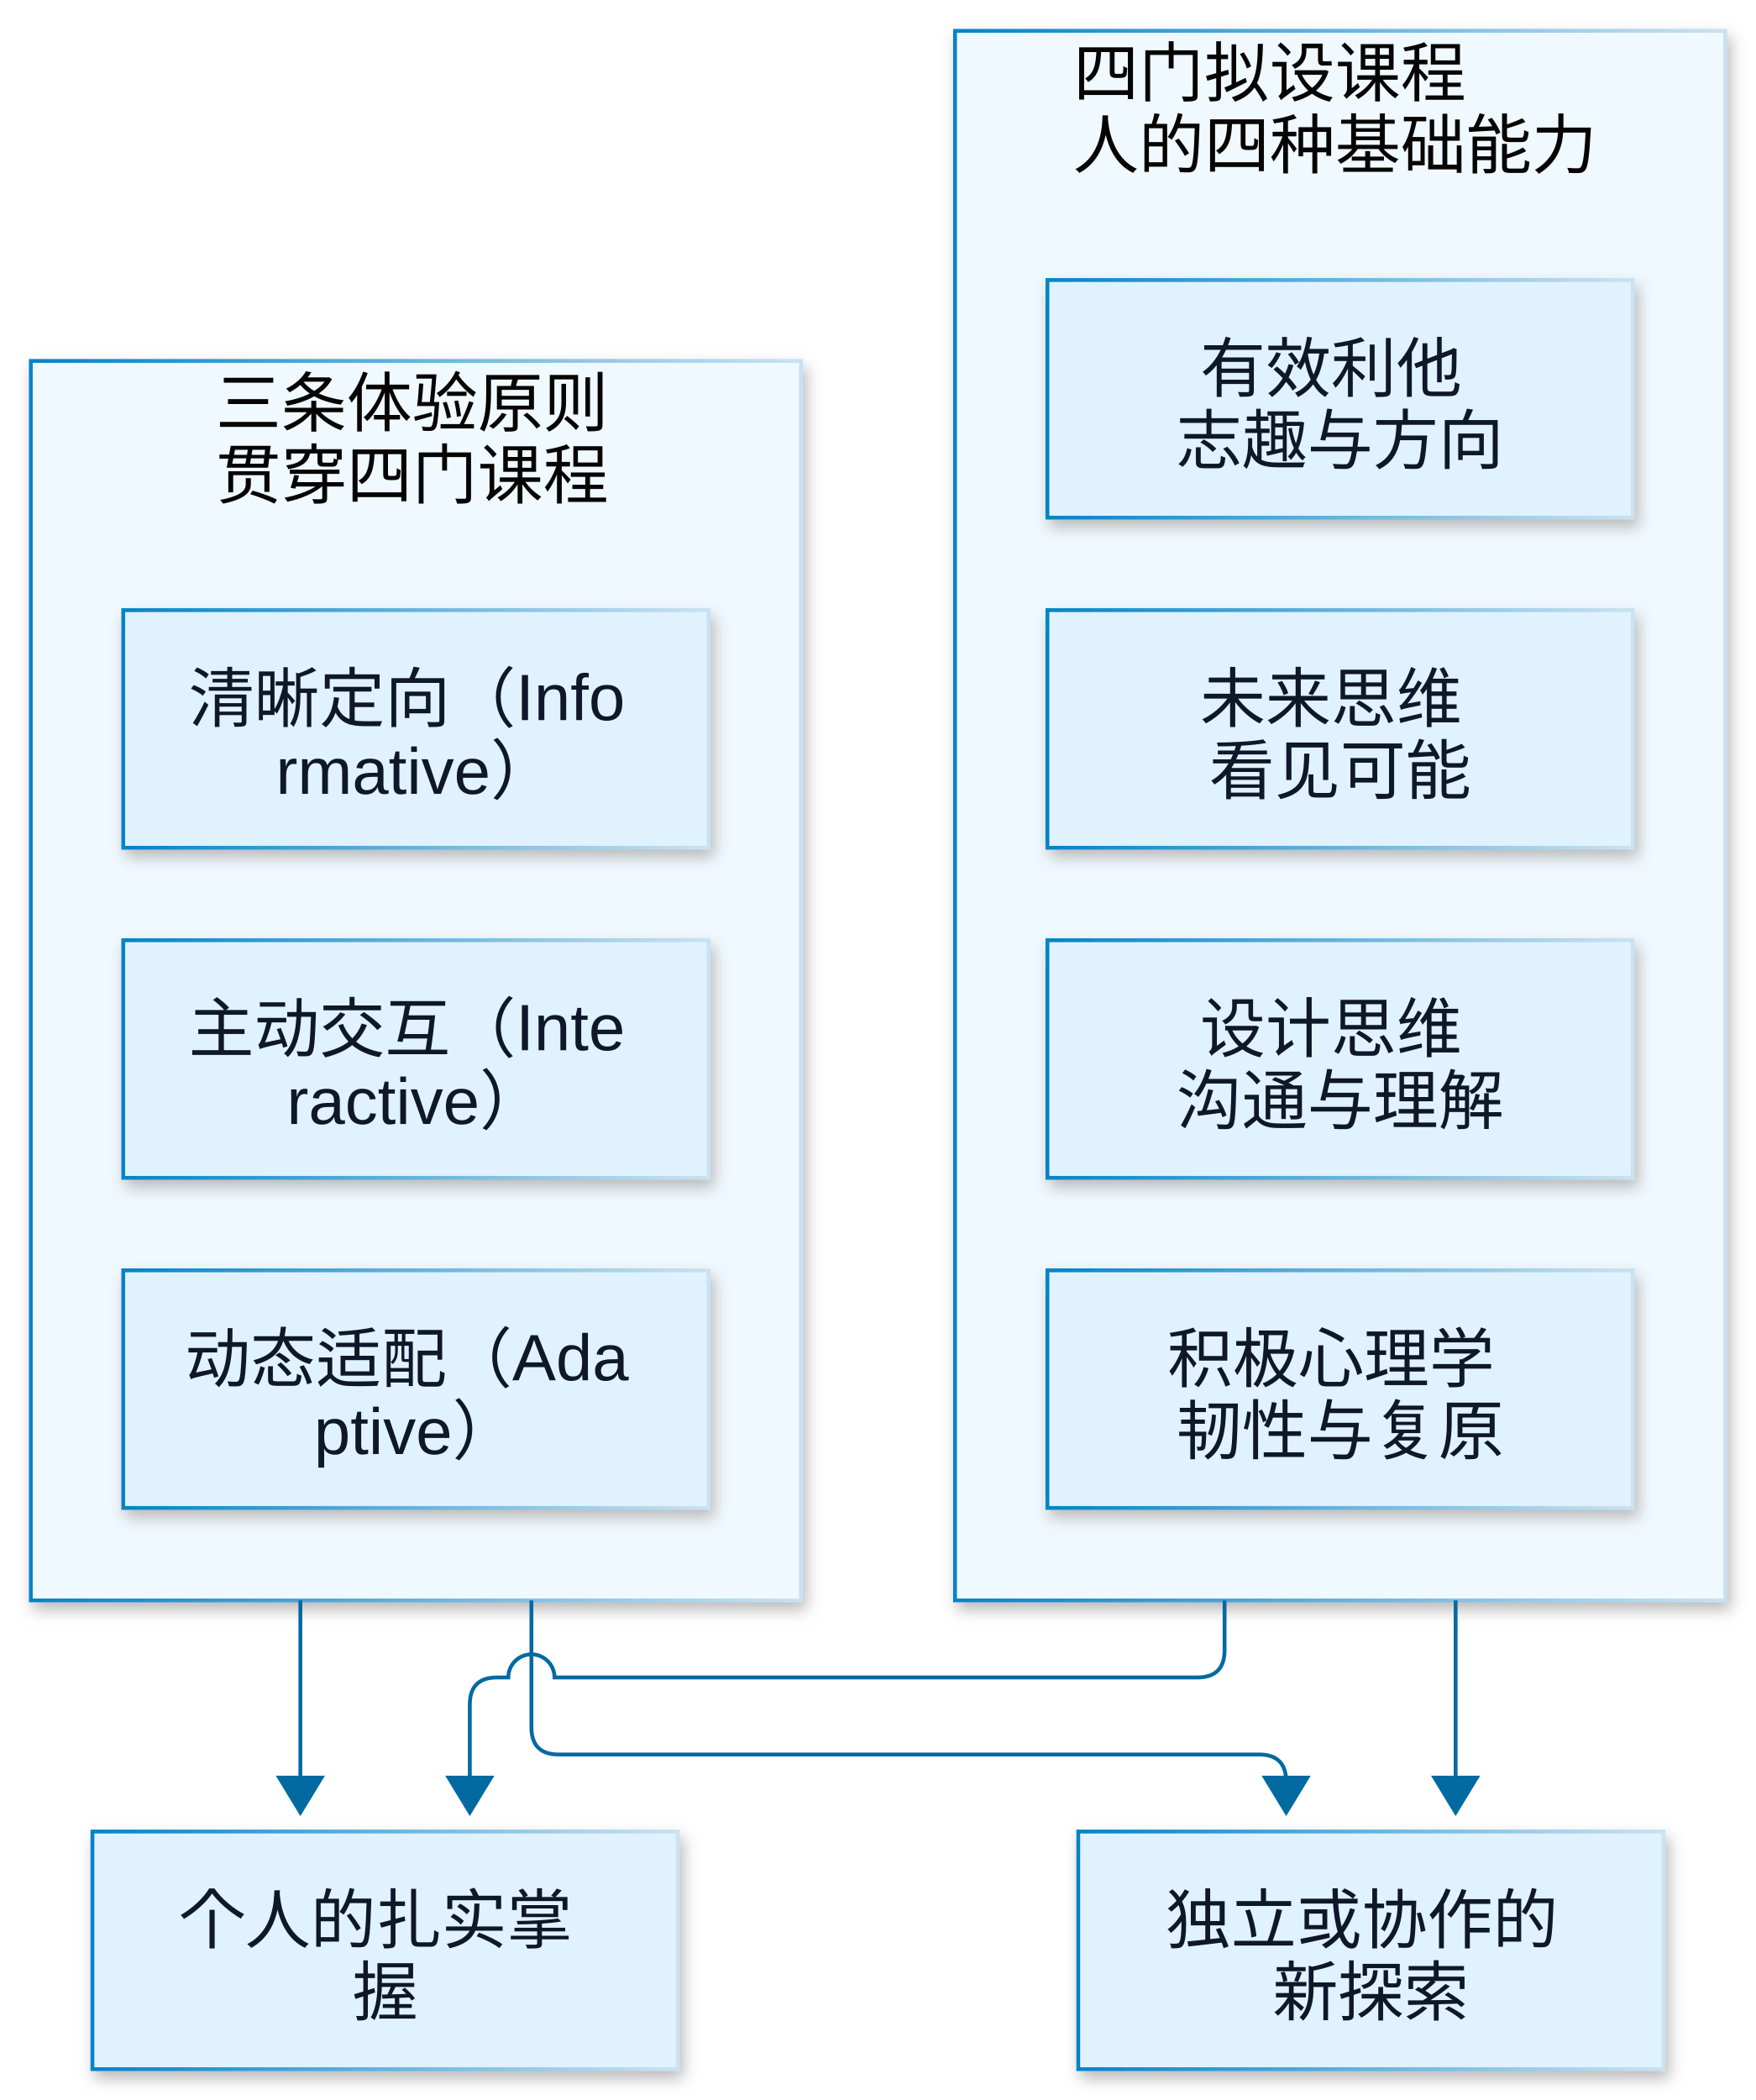
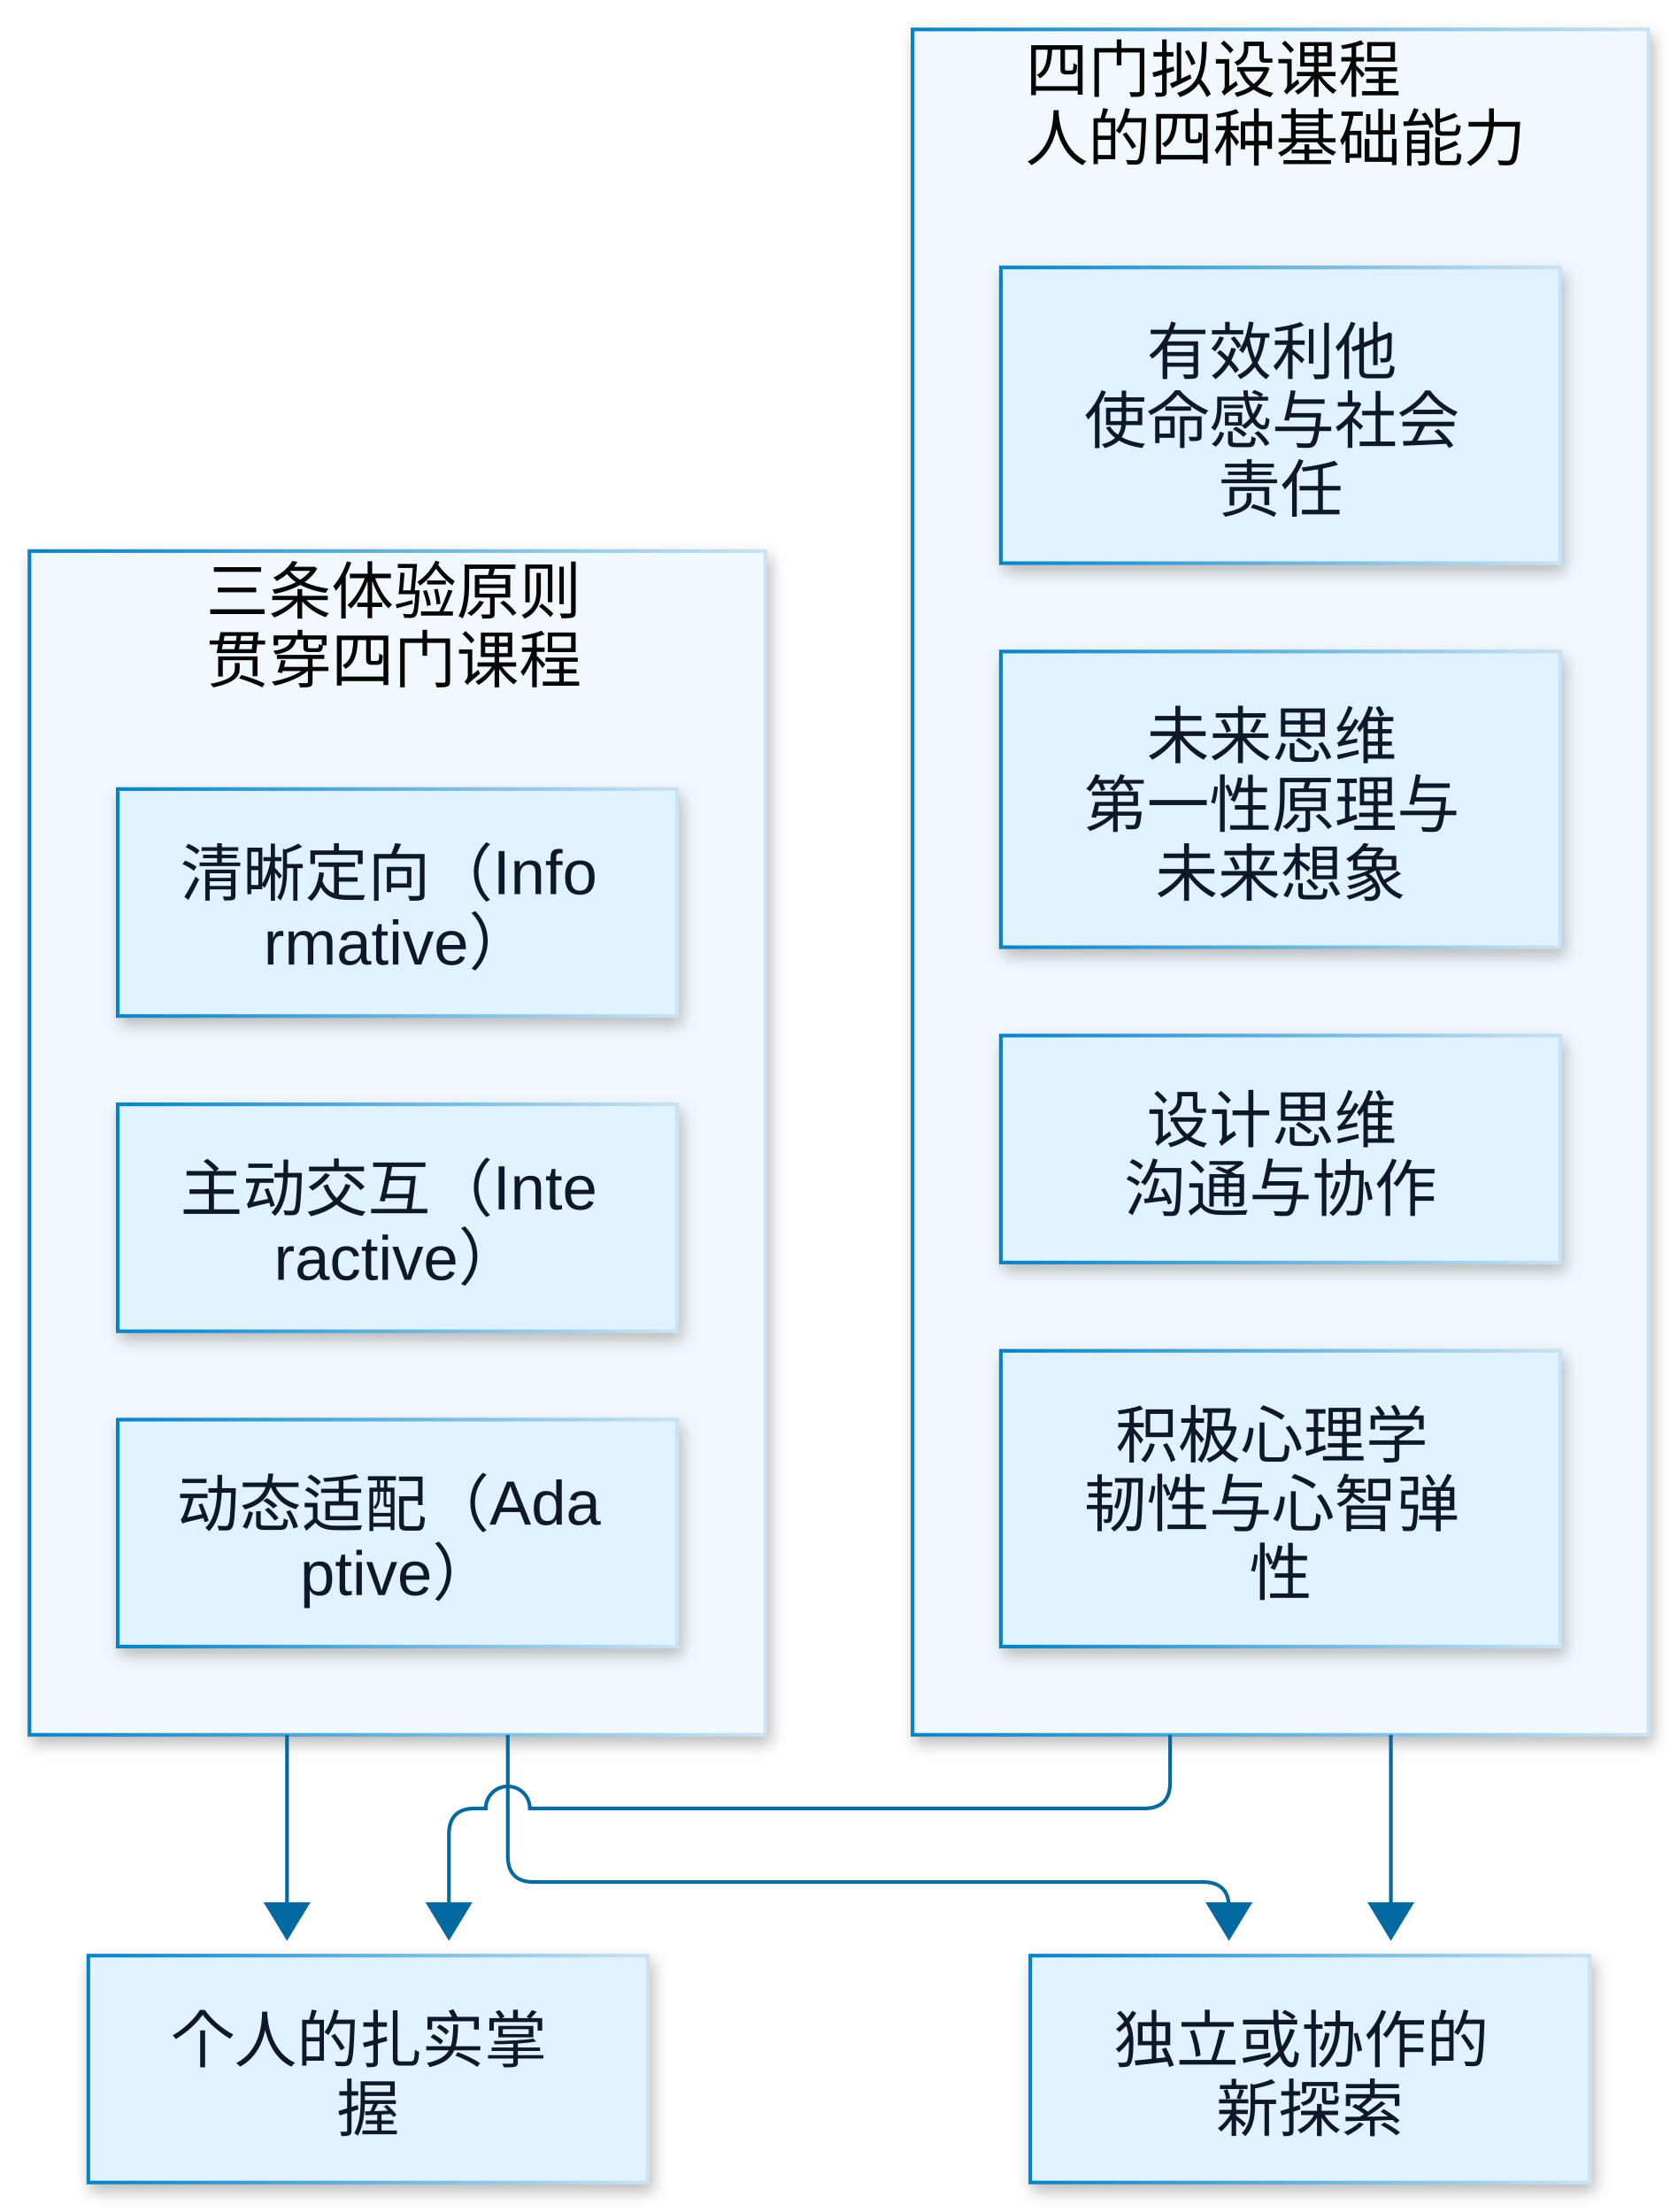
- <svg xmlns="http://www.w3.org/2000/svg" id="my-svg" width="100%" class="flowchart" style="max-width: 456px; background-color: transparent;" viewBox="4 4 456 545.2" role="graphics-document document" aria-roledescription="flowchart-v2" aria-describedby="chart-desc-my-svg" aria-labelledby="chart-title-my-svg">
+ <svg xmlns="http://www.w3.org/2000/svg" id="my-svg" width="100%" class="flowchart" style="max-width: 456px; background-color: transparent;" viewBox="4 4 456 601.3" role="graphics-document document" aria-roledescription="flowchart-v2" aria-describedby="chart-desc-my-svg" aria-labelledby="chart-title-my-svg">
  <style>#my-svg{font-family:Arial,sans-serif;font-size:17px;fill:#0f172a;}@keyframes edge-animation-frame{from{stroke-dashoffset:0;}}@keyframes dash{to{stroke-dashoffset:0;}}#my-svg .edge-animation-slow{stroke-dasharray:9,5!important;stroke-dashoffset:900;animation:dash 50s linear infinite;stroke-linecap:round;}#my-svg .edge-animation-fast{stroke-dasharray:9,5!important;stroke-dashoffset:900;animation:dash 20s linear infinite;stroke-linecap:round;}#my-svg .error-icon{fill:#f8fafc;}#my-svg .error-text{fill:#070503;stroke:#070503;}#my-svg .edge-thickness-normal{stroke-width:1px;}#my-svg .edge-thickness-thick{stroke-width:3.5px;}#my-svg .edge-pattern-solid{stroke-dasharray:0;}#my-svg .edge-thickness-invisible{stroke-width:0;fill:none;}#my-svg .edge-pattern-dashed{stroke-dasharray:3;}#my-svg .edge-pattern-dotted{stroke-dasharray:2;}#my-svg .marker{fill:#0369a1;stroke:#0369a1;}#my-svg .marker.cross{stroke:#0369a1;}#my-svg svg{font-family:Arial,sans-serif;font-size:17px;}#my-svg p{margin:0;}#my-svg .label{font-family:Arial,sans-serif;color:#0f172a;}#my-svg .cluster-label text{fill:#070503;}#my-svg .cluster-label span{color:#070503;}#my-svg .cluster-label span p{background-color:transparent;}#my-svg .label text,#my-svg span{fill:#0f172a;color:#0f172a;}#my-svg .node rect,#my-svg .node circle,#my-svg .node ellipse,#my-svg .node polygon,#my-svg .node path{fill:#e0f2fe;stroke:#0284c7;stroke-width:1px;}#my-svg .rough-node .label text,#my-svg .node .label text,#my-svg .image-shape .label,#my-svg .icon-shape .label{text-anchor:middle;}#my-svg .node .katex path{fill:#000;stroke:#000;stroke-width:1px;}#my-svg .rough-node .label,#my-svg .node .label,#my-svg .image-shape .label,#my-svg .icon-shape .label{text-align:center;}#my-svg .node.clickable{cursor:pointer;}#my-svg .root .anchor path{fill:#0369a1!important;stroke-width:0;stroke:#0369a1;}#my-svg .arrowheadPath{fill:#0b0b0b;}#my-svg .edgePaths .path{stroke:#0369a1;stroke-width:1px;}#my-svg .flowchart-link{stroke:#0369a1;fill:none;}#my-svg .edgeLabel{background-color:#f0f9ff;text-align:center;}#my-svg .edgeLabel p{background-color:#f0f9ff;}#my-svg .edgeLabel rect{opacity:0.5;background-color:#f0f9ff;fill:#f0f9ff;}#my-svg .labelBkg{background-color:rgba(240, 249, 255, 0.5);}#my-svg .cluster rect{fill:#f0f9ff;stroke:#7dd3fc;stroke-width:1px;}#my-svg .cluster text{fill:#070503;}#my-svg .cluster span{color:#070503;}#my-svg .node .collapsed-indicator{fill:#7dd3fc;stroke:none;opacity:0.6;}#my-svg .node .collapsed-separator{stroke:#7dd3fc;stroke-width:0.75px;}#my-svg div.mermaidTooltip{position:absolute;text-align:center;max-width:200px;padding:2px;font-family:Arial,sans-serif;font-size:12px;background:#f8fafc;border:1px solid hsl(210, 0%, 88.039%);border-radius:2px;pointer-events:none;z-index:100;}#my-svg .flowchartTitleText{text-anchor:middle;font-size:18px;fill:#0f172a;}#my-svg rect.text{fill:none;stroke-width:0;}#my-svg .icon-shape,#my-svg .image-shape{background-color:#f0f9ff;text-align:center;}#my-svg .icon-shape p,#my-svg .image-shape p{background-color:#f0f9ff;padding:2px;}#my-svg .icon-shape .label rect,#my-svg .image-shape .label rect{opacity:0.5;background-color:#f0f9ff;fill:#f0f9ff;}#my-svg .label-icon{display:inline-block;height:1em;overflow:visible;vertical-align:-0.125em;}#my-svg .node .label-icon path{fill:currentColor;stroke:revert;stroke-width:revert;}#my-svg .node .neo-node{stroke:#0284c7;}#my-svg [data-look="neo"].node rect,#my-svg [data-look="neo"].cluster rect,#my-svg [data-look="neo"].node polygon{stroke:url(#my-svg-gradient);filter:drop-shadow( 1px 2px 2px rgba(185,185,185,1));}#my-svg [data-look="neo"].swimlane.cluster rect{filter:none;}#my-svg [data-look="neo"].node path{stroke:url(#my-svg-gradient);stroke-width:1px;}#my-svg [data-look="neo"].node .outer-path{filter:drop-shadow( 1px 2px 2px rgba(185,185,185,1));}#my-svg [data-look="neo"].node .neo-line path{stroke:#0284c7;filter:none;}#my-svg [data-look="neo"].node circle{stroke:url(#my-svg-gradient);filter:drop-shadow( 1px 2px 2px rgba(185,185,185,1));}#my-svg [data-look="neo"].node circle .state-start{fill:#000000;}#my-svg [data-look="neo"].icon-shape .icon{fill:url(#my-svg-gradient);filter:drop-shadow( 1px 2px 2px rgba(185,185,185,1));}#my-svg [data-look="neo"].icon-shape .icon-neo path{stroke:url(#my-svg-gradient);filter:drop-shadow( 1px 2px 2px rgba(185,185,185,1));}#my-svg :root{--mermaid-font-family:"trebuchet ms",verdana,arial,sans-serif;}</style>
  <g>
    <marker id="my-svg_flowchart-v2-pointEnd" class="marker flowchart-v2" viewBox="0 0 10 10" refX="5" refY="5" markerUnits="userSpaceOnUse" markerWidth="8" markerHeight="8" orient="auto">
      <path d="M 0 0 L 10 5 L 0 10 z" class="arrowMarkerPath" style="stroke-width: 1; stroke-dasharray: 1, 0;" />
    </marker>
    <marker id="my-svg_flowchart-v2-pointStart" class="marker flowchart-v2" viewBox="0 0 10 10" refX="4.5" refY="5" markerUnits="userSpaceOnUse" markerWidth="8" markerHeight="8" orient="auto">
      <path d="M 0 5 L 10 10 L 10 0 z" class="arrowMarkerPath" style="stroke-width: 1; stroke-dasharray: 1, 0;" />
    </marker>
    <marker id="my-svg_flowchart-v2-pointEnd-margin" class="marker flowchart-v2" viewBox="0 0 11.5 14" refX="11.5" refY="7" markerUnits="userSpaceOnUse" markerWidth="10.5" markerHeight="14" orient="auto">
      <path d="M 0 0 L 11.5 7 L 0 14 z" class="arrowMarkerPath" style="stroke-width: 0; stroke-dasharray: 1, 0;" />
    </marker>
    <marker id="my-svg_flowchart-v2-pointStart-margin" class="marker flowchart-v2" viewBox="0 0 11.5 14" refX="1" refY="7" markerUnits="userSpaceOnUse" markerWidth="11.5" markerHeight="14" orient="auto">
      <polygon points="0,7 11.5,14 11.5,0" class="arrowMarkerPath" style="stroke-width: 0; stroke-dasharray: 1, 0;" />
    </marker>
    <marker id="my-svg_flowchart-v2-circleEnd" class="marker flowchart-v2" viewBox="0 0 10 10" refX="11" refY="5" markerUnits="userSpaceOnUse" markerWidth="11" markerHeight="11" orient="auto">
      <circle cx="5" cy="5" r="5" class="arrowMarkerPath" style="stroke-width: 1; stroke-dasharray: 1, 0;" />
    </marker>
    <marker id="my-svg_flowchart-v2-circleStart" class="marker flowchart-v2" viewBox="0 0 10 10" refX="-1" refY="5" markerUnits="userSpaceOnUse" markerWidth="11" markerHeight="11" orient="auto">
      <circle cx="5" cy="5" r="5" class="arrowMarkerPath" style="stroke-width: 1; stroke-dasharray: 1, 0;" />
    </marker>
    <marker id="my-svg_flowchart-v2-circleEnd-margin" class="marker flowchart-v2" viewBox="0 0 10 10" refY="5" refX="12.25" markerUnits="userSpaceOnUse" markerWidth="14" markerHeight="14" orient="auto">
      <circle cx="5" cy="5" r="5" class="arrowMarkerPath" style="stroke-width: 0; stroke-dasharray: 1, 0;" />
    </marker>
    <marker id="my-svg_flowchart-v2-circleStart-margin" class="marker flowchart-v2" viewBox="0 0 10 10" refX="-2" refY="5" markerUnits="userSpaceOnUse" markerWidth="14" markerHeight="14" orient="auto">
      <circle cx="5" cy="5" r="5" class="arrowMarkerPath" style="stroke-width: 0; stroke-dasharray: 1, 0;" />
    </marker>
    <marker id="my-svg_flowchart-v2-crossEnd" class="marker cross flowchart-v2" viewBox="0 0 11 11" refX="12" refY="5.2" markerUnits="userSpaceOnUse" markerWidth="11" markerHeight="11" orient="auto">
      <path d="M 1,1 l 9,9 M 10,1 l -9,9" class="arrowMarkerPath" style="stroke-width: 2; stroke-dasharray: 1, 0;" />
    </marker>
    <marker id="my-svg_flowchart-v2-crossStart" class="marker cross flowchart-v2" viewBox="0 0 11 11" refX="-1" refY="5.2" markerUnits="userSpaceOnUse" markerWidth="11" markerHeight="11" orient="auto">
      <path d="M 1,1 l 9,9 M 10,1 l -9,9" class="arrowMarkerPath" style="stroke-width: 2; stroke-dasharray: 1, 0;" />
    </marker>
    <marker id="my-svg_flowchart-v2-crossEnd-margin" class="marker cross flowchart-v2" viewBox="0 0 15 15" refX="17.7" refY="7.5" markerUnits="userSpaceOnUse" markerWidth="12" markerHeight="12" orient="auto">
      <path d="M 1,1 L 14,14 M 1,14 L 14,1" class="arrowMarkerPath" style="stroke-width: 2.5;" />
    </marker>
    <marker id="my-svg_flowchart-v2-crossStart-margin" class="marker cross flowchart-v2" viewBox="0 0 15 15" refX="-3.5" refY="7.5" markerUnits="userSpaceOnUse" markerWidth="12" markerHeight="12" orient="auto">
      <path d="M 1,1 L 14,14 M 1,14 L 14,1" class="arrowMarkerPath" style="stroke-width: 2.5; stroke-dasharray: 1, 0;" />
    </marker>
    <g class="root">
      <g class="clusters">
        <g class="cluster" id="my-svg-B" data-look="neo">
-           <rect style="" x="12" y="97.7" width="200" height="321.8" />
-           <g class="cluster-label" transform="translate(60.02344, 97.7)">
+           <rect style="" x="12" y="153.8" width="200" height="321.8" />
+           <g class="cluster-label" transform="translate(60.02344, 153.8)">
            <g>
              <rect class="background" style="stroke: none" />
              <text y="-10.1" style="">
                <tspan class="text-outer-tspan row" x="0" y="-0.1em" dy="1.1em">
                  <tspan font-style="normal" class="text-inner-tspan" font-weight="normal">三条体验原则</tspan>
                </tspan>
                <tspan class="text-outer-tspan row" x="0" y="1em" dy="1.1em">
                  <tspan font-style="normal" class="text-inner-tspan" font-weight="normal">贯穿四门课程</tspan>
                </tspan>
              </text>
            </g>
          </g>
        </g>
        <g class="cluster" id="my-svg-A" data-look="neo">
-           <rect style="" x="252" y="12" width="200" height="407.5" />
+           <rect style="" x="252" y="12" width="200" height="463.6" />
          <g class="cluster-label" transform="translate(282.7031, 12)">
            <g>
              <rect class="background" style="stroke: none" />
              <text y="-10.1" style="">
                <tspan class="text-outer-tspan row" x="0" y="-0.1em" dy="1.1em">
                  <tspan font-style="normal" class="text-inner-tspan" font-weight="normal">四门拟设课程</tspan>
                </tspan>
                <tspan class="text-outer-tspan row" x="0" y="1em" dy="1.1em">
                  <tspan font-style="normal" class="text-inner-tspan" font-weight="normal">人的四种基础能力</tspan>
                </tspan>
              </text>
            </g>
          </g>
        </g>
      </g>
      <g class="edges edgePaths">
-         <path d="M352,138.4L352,162.4" id="my-svg-L_A1_A2_0" class="edge-thickness-invisible edge-pattern-solid" style="stroke-dasharray: 0 0 24 0; stroke-dashoffset: 0;;" data-edge="true" data-et="edge" data-id="L_A1_A2_0" data-points="W3sieCI6MzUyLCJ5IjoxMzguNDAwMDAxNTI1ODc4OX0seyJ4IjozNTIsInkiOjE2Mi40MDAwMDE1MjU4Nzg5fV0=" data-look="neo" />
-         <path d="M352,224.1L352,248.1" id="my-svg-L_A2_A3_0" class="edge-thickness-invisible edge-pattern-solid" style="stroke-dasharray: 0 0 24 0; stroke-dashoffset: 0;;" data-edge="true" data-et="edge" data-id="L_A2_A3_0" data-points="W3sieCI6MzUyLCJ5IjoyMjQuMTAwMDAyMjg4ODE4MzZ9LHsieCI6MzUyLCJ5IjoyNDguMTAwMDAyMjg4ODE4MzZ9XQ==" data-look="neo" />
-         <path d="M352,309.8L352,333.8" id="my-svg-L_A3_A4_0" class="edge-thickness-invisible edge-pattern-solid" style="stroke-dasharray: 0 0 24 0; stroke-dashoffset: 0;;" data-edge="true" data-et="edge" data-id="L_A3_A4_0" data-points="W3sieCI6MzUyLCJ5IjozMDkuODAwMDAzMDUxNzU3OH0seyJ4IjozNTIsInkiOjMzMy44MDAwMDMwNTE3NTc4fV0=" data-look="neo" />
-         <path d="M112,224.1L112,248.1" id="my-svg-L_B1_B2_0" class="edge-thickness-invisible edge-pattern-solid" style="stroke-dasharray: 0 0 24 0; stroke-dashoffset: 0;;" data-edge="true" data-et="edge" data-id="L_B1_B2_0" data-points="W3sieCI6MTExLjk5OTk5OTk5OTk5OTk5LCJ5IjoyMjQuMTAwMDAyMjg4ODE4MzZ9LHsieCI6MTExLjk5OTk5OTk5OTk5OTk5LCJ5IjoyNDguMTAwMDAyMjg4ODE4MzZ9XQ==" data-look="neo" />
-         <path d="M112,309.8L112,333.8" id="my-svg-L_B2_B3_0" class="edge-thickness-invisible edge-pattern-solid" style="stroke-dasharray: 0 0 24 0; stroke-dashoffset: 0;;" data-edge="true" data-et="edge" data-id="L_B2_B3_0" data-points="W3sieCI6MTExLjk5OTk5OTk5OTk5OTk5LCJ5IjozMDkuODAwMDAzMDUxNzU3OH0seyJ4IjoxMTEuOTk5OTk5OTk5OTk5OTksInkiOjMzMy44MDAwMDMwNTE3NTc4fV0=" data-look="neo" />
-         <path d="M322,419.5 L322,432.429 Q322,439.5 314.929,439.5 L148,439.5 A6,6 0 0 0 136,439.5 L133.071,439.5 Q126,439.5 126,446.571 L126,475.5" id="my-svg-L_A_M_0" class="edge-thickness-normal edge-pattern-solid edge-thickness-normal edge-pattern-solid flowchart-link" style="stroke-dasharray: 0 0 249.524 4; stroke-dashoffset: 0;" data-edge="true" data-et="edge" data-id="L_A_M_0" data-points="W3sieCI6MzIyLCJ5Ijo0MTkuNTAwMDAzODE0Njk3Mjd9LHsieCI6MzIyLCJ5Ijo0MzkuNTAwMDAzODE0Njk3Mjd9LHsieCI6MTI2LCJ5Ijo0MzkuNTAwMDAzODE0Njk3Mjd9LHsieCI6MTI2LCJ5Ijo0NzkuNTAwMDAzODE0Njk3Mjd9XQ==" data-look="neo" marker-end="url(#my-svg_flowchart-v2-pointEnd-margin)" />
-         <path d="M82,419.5L82,475.5" id="my-svg-L_B_M_0" class="edge-thickness-normal edge-pattern-solid edge-thickness-normal edge-pattern-solid flowchart-link" style="stroke-dasharray: 0 0 52 4; stroke-dashoffset: 0;;" data-edge="true" data-et="edge" data-id="L_B_M_0" data-points="W3sieCI6ODIsInkiOjQxOS41MDAwMDM4MTQ2OTcyN30seyJ4Ijo4MiwieSI6NDc5LjUwMDAwMzgxNDY5NzI3fV0=" data-look="neo" marker-end="url(#my-svg_flowchart-v2-pointEnd-margin)" />
-         <path d="M382,419.5L382,475.5" id="my-svg-L_A_D_0" class="edge-thickness-normal edge-pattern-solid edge-thickness-normal edge-pattern-solid flowchart-link" style="stroke-dasharray: 0 0 52 4; stroke-dashoffset: 0;;" data-edge="true" data-et="edge" data-id="L_A_D_0" data-points="W3sieCI6MzgyLCJ5Ijo0MTkuNTAwMDAzODE0Njk3Mjd9LHsieCI6MzgyLCJ5Ijo0NzkuNTAwMDAzODE0Njk3Mjd9XQ==" data-look="neo" marker-end="url(#my-svg_flowchart-v2-pointEnd-margin)" />
-         <path d="M142,419.5L142,452.429Q142,459.5 149.071,459.5L330.929,459.5Q338,459.5 338,466.571L338,475.5" id="my-svg-L_B_D_0" class="edge-thickness-normal edge-pattern-solid edge-thickness-normal edge-pattern-solid flowchart-link" style="stroke-dasharray: 0 0 242.672 4; stroke-dashoffset: 0;;" data-edge="true" data-et="edge" data-id="L_B_D_0" data-points="W3sieCI6MTQyLCJ5Ijo0MTkuNTAwMDAzODE0Njk3Mjd9LHsieCI6MTQyLCJ5Ijo0NTkuNTAwMDAzODE0Njk3Mjd9LHsieCI6MzM4LCJ5Ijo0NTkuNTAwMDAzODE0Njk3Mjd9LHsieCI6MzM4LCJ5Ijo0NzkuNTAwMDAzODE0Njk3Mjd9XQ==" data-look="neo" marker-end="url(#my-svg_flowchart-v2-pointEnd-margin)" />
+         <path d="M352,157.1L352,181.1" id="my-svg-L_A1_A2_0" class="edge-thickness-invisible edge-pattern-solid" style="stroke-dasharray: 0 0 24 0; stroke-dashoffset: 0;;" data-edge="true" data-et="edge" data-id="L_A1_A2_0" data-points="W3sieCI6MzUyLCJ5IjoxNTcuMDk5OTk0NjU5NDIzODN9LHsieCI6MzUyLCJ5IjoxODEuMDk5OTk0NjU5NDIzODN9XQ==" data-look="neo" />
+         <path d="M352,261.5L352,285.5" id="my-svg-L_A2_A3_0" class="edge-thickness-invisible edge-pattern-solid" style="stroke-dasharray: 0 0 24 0; stroke-dashoffset: 0;;" data-edge="true" data-et="edge" data-id="L_A2_A3_0" data-points="W3sieCI6MzUyLCJ5IjoyNjEuNDk5OTg4NTU1OTA4Mn0seyJ4IjozNTIsInkiOjI4NS40OTk5ODg1NTU5MDgyfV0=" data-look="neo" />
+         <path d="M352,347.2L352,371.2" id="my-svg-L_A3_A4_0" class="edge-thickness-invisible edge-pattern-solid" style="stroke-dasharray: 0 0 24 0; stroke-dashoffset: 0;;" data-edge="true" data-et="edge" data-id="L_A3_A4_0" data-points="W3sieCI6MzUyLCJ5IjozNDcuMTk5OTg5MzE4ODQ3NjZ9LHsieCI6MzUyLCJ5IjozNzEuMTk5OTg5MzE4ODQ3NjZ9XQ==" data-look="neo" />
+         <path d="M112,280.2L112,304.2" id="my-svg-L_B1_B2_0" class="edge-thickness-invisible edge-pattern-solid" style="stroke-dasharray: 0 0 24 0; stroke-dashoffset: 0;;" data-edge="true" data-et="edge" data-id="L_B1_B2_0" data-points="W3sieCI6MTExLjk5OTk5OTk5OTk5OTk5LCJ5IjoyODAuMTk5OTgxNjg5NDUzMX0seyJ4IjoxMTEuOTk5OTk5OTk5OTk5OTksInkiOjMwNC4xOTk5ODE2ODk0NTMxfV0=" data-look="neo" />
+         <path d="M112,365.9L112,389.9" id="my-svg-L_B2_B3_0" class="edge-thickness-invisible edge-pattern-solid" style="stroke-dasharray: 0 0 24 0; stroke-dashoffset: 0;;" data-edge="true" data-et="edge" data-id="L_B2_B3_0" data-points="W3sieCI6MTExLjk5OTk5OTk5OTk5OTk5LCJ5IjozNjUuODk5OTgyNDUyMzkyNn0seyJ4IjoxMTEuOTk5OTk5OTk5OTk5OTksInkiOjM4OS44OTk5ODI0NTIzOTI2fV0=" data-look="neo" />
+         <path d="M322,475.6 L322,488.529 Q322,495.6 314.929,495.6 L148,495.6 A6,6 0 0 0 136,495.6 L133.071,495.6 Q126,495.6 126,502.671 L126,531.6" id="my-svg-L_A_M_0" class="edge-thickness-normal edge-pattern-solid edge-thickness-normal edge-pattern-solid flowchart-link" style="stroke-dasharray: 0 0 249.524 4; stroke-dashoffset: 0;" data-edge="true" data-et="edge" data-id="L_A_M_0" data-points="W3sieCI6MzIyLCJ5Ijo0NzUuNTk5OTgzMjE1MzMyMDN9LHsieCI6MzIyLCJ5Ijo0OTUuNTk5OTgzMjE1MzMyMDN9LHsieCI6MTI2LCJ5Ijo0OTUuNTk5OTgzMjE1MzMyMDN9LHsieCI6MTI2LCJ5Ijo1MzUuNTk5OTgzMjE1MzMyfV0=" data-look="neo" marker-end="url(#my-svg_flowchart-v2-pointEnd-margin)" />
+         <path d="M82,475.6L82,531.6" id="my-svg-L_B_M_0" class="edge-thickness-normal edge-pattern-solid edge-thickness-normal edge-pattern-solid flowchart-link" style="stroke-dasharray: 0 0 52 4; stroke-dashoffset: 0;;" data-edge="true" data-et="edge" data-id="L_B_M_0" data-points="W3sieCI6ODIsInkiOjQ3NS41OTk5ODMyMTUzMzIwM30seyJ4Ijo4MiwieSI6NTM1LjU5OTk4MzIxNTMzMn1d" data-look="neo" marker-end="url(#my-svg_flowchart-v2-pointEnd-margin)" />
+         <path d="M382,475.6L382,531.6" id="my-svg-L_A_D_0" class="edge-thickness-normal edge-pattern-solid edge-thickness-normal edge-pattern-solid flowchart-link" style="stroke-dasharray: 0 0 52 4; stroke-dashoffset: 0;;" data-edge="true" data-et="edge" data-id="L_A_D_0" data-points="W3sieCI6MzgyLCJ5Ijo0NzUuNTk5OTgzMjE1MzMyMDN9LHsieCI6MzgyLCJ5Ijo1MzUuNTk5OTgzMjE1MzMyfV0=" data-look="neo" marker-end="url(#my-svg_flowchart-v2-pointEnd-margin)" />
+         <path d="M142,475.6L142,508.529Q142,515.6 149.071,515.6L330.929,515.6Q338,515.6 338,522.671L338,531.6" id="my-svg-L_B_D_0" class="edge-thickness-normal edge-pattern-solid edge-thickness-normal edge-pattern-solid flowchart-link" style="stroke-dasharray: 0 0 242.672 4; stroke-dashoffset: 0;;" data-edge="true" data-et="edge" data-id="L_B_D_0" data-points="W3sieCI6MTQyLCJ5Ijo0NzUuNTk5OTgzMjE1MzMyMDN9LHsieCI6MTQyLCJ5Ijo1MTUuNTk5OTgzMjE1MzMyfSx7IngiOjMzOCwieSI6NTE1LjU5OTk4MzIxNTMzMn0seyJ4IjozMzgsInkiOjUzNS41OTk5ODMyMTUzMzJ9XQ==" data-look="neo" marker-end="url(#my-svg_flowchart-v2-pointEnd-margin)" />
      </g>
      <g class="edgeLabels" />
      <g class="nodes">
-         <g class="node default" id="my-svg-flowchart-A1-0" data-look="neo" transform="translate(352, 107.55)">
-           <rect class="basic label-container" style="" x="-76" y="-30.85" width="152" height="61.7" />
-           <g class="label" style="" transform="translate(0, -18.85)">
+         <g class="node default" id="my-svg-flowchart-A1-0" data-look="neo" transform="translate(352, 116.9)">
+           <rect class="basic label-container" style="" x="-76" y="-40.2" width="152" height="80.4" />
+           <g class="label" style="" transform="translate(0, -28.2)">
            <rect />
            <g>
              <rect class="background" style="stroke: none" />
              <text y="-10.1" style="">
                <tspan class="text-outer-tspan row" x="0" y="-0.1em" dy="1.1em">
                  <tspan font-style="normal" class="text-inner-tspan" font-weight="normal">有效利他</tspan>
                </tspan>
                <tspan class="text-outer-tspan row" x="0" y="1em" dy="1.1em">
-                   <tspan font-style="normal" class="text-inner-tspan" font-weight="normal">志趣与方向</tspan>
-                 </tspan>
-               </text>
-             </g>
-           </g>
-         </g>
-         <g class="node default" id="my-svg-flowchart-A2-1" data-look="neo" transform="translate(352, 193.25)">
-           <rect class="basic label-container" style="" x="-76" y="-30.85" width="152" height="61.7" />
-           <g class="label" style="" transform="translate(0, -18.85)">
+                   <tspan font-style="normal" class="text-inner-tspan" font-weight="normal">使命感与社会</tspan>
+                 </tspan>
+                 <tspan class="text-outer-tspan row" x="0" y="2.1em" dy="1.1em">
+                   <tspan font-style="normal" class="text-inner-tspan" font-weight="normal">责任</tspan>
+                 </tspan>
+               </text>
+             </g>
+           </g>
+         </g>
+         <g class="node default" id="my-svg-flowchart-A2-1" data-look="neo" transform="translate(352, 221.3)">
+           <rect class="basic label-container" style="" x="-76" y="-40.2" width="152" height="80.4" />
+           <g class="label" style="" transform="translate(0, -28.2)">
            <rect />
            <g>
              <rect class="background" style="stroke: none" />
              <text y="-10.1" style="">
                <tspan class="text-outer-tspan row" x="0" y="-0.1em" dy="1.1em">
                  <tspan font-style="normal" class="text-inner-tspan" font-weight="normal">未来思维</tspan>
                </tspan>
                <tspan class="text-outer-tspan row" x="0" y="1em" dy="1.1em">
-                   <tspan font-style="normal" class="text-inner-tspan" font-weight="normal">看见可能</tspan>
-                 </tspan>
-               </text>
-             </g>
-           </g>
-         </g>
-         <g class="node default" id="my-svg-flowchart-A3-2" data-look="neo" transform="translate(352, 278.95)">
+                   <tspan font-style="normal" class="text-inner-tspan" font-weight="normal">第一性原理与</tspan>
+                 </tspan>
+                 <tspan class="text-outer-tspan row" x="0" y="2.1em" dy="1.1em">
+                   <tspan font-style="normal" class="text-inner-tspan" font-weight="normal">未来想象</tspan>
+                 </tspan>
+               </text>
+             </g>
+           </g>
+         </g>
+         <g class="node default" id="my-svg-flowchart-A3-2" data-look="neo" transform="translate(352, 316.35)">
          <rect class="basic label-container" style="" x="-76" y="-30.85" width="152" height="61.7" />
          <g class="label" style="" transform="translate(0, -18.85)">
            <rect />
            <g>
              <rect class="background" style="stroke: none" />
              <text y="-10.1" style="">
                <tspan class="text-outer-tspan row" x="0" y="-0.1em" dy="1.1em">
                  <tspan font-style="normal" class="text-inner-tspan" font-weight="normal">设计思维</tspan>
                </tspan>
                <tspan class="text-outer-tspan row" x="0" y="1em" dy="1.1em">
-                   <tspan font-style="normal" class="text-inner-tspan" font-weight="normal">沟通与理解</tspan>
-                 </tspan>
-               </text>
-             </g>
-           </g>
-         </g>
-         <g class="node default" id="my-svg-flowchart-A4-3" data-look="neo" transform="translate(352, 364.65)">
-           <rect class="basic label-container" style="" x="-76" y="-30.85" width="152" height="61.7" />
-           <g class="label" style="" transform="translate(0, -18.85)">
+                   <tspan font-style="normal" class="text-inner-tspan" font-weight="normal">沟通与协作</tspan>
+                 </tspan>
+               </text>
+             </g>
+           </g>
+         </g>
+         <g class="node default" id="my-svg-flowchart-A4-3" data-look="neo" transform="translate(352, 411.4)">
+           <rect class="basic label-container" style="" x="-76" y="-40.2" width="152" height="80.4" />
+           <g class="label" style="" transform="translate(0, -28.2)">
            <rect />
            <g>
              <rect class="background" style="stroke: none" />
              <text y="-10.1" style="">
                <tspan class="text-outer-tspan row" x="0" y="-0.1em" dy="1.1em">
                  <tspan font-style="normal" class="text-inner-tspan" font-weight="normal">积极心理学</tspan>
                </tspan>
                <tspan class="text-outer-tspan row" x="0" y="1em" dy="1.1em">
-                   <tspan font-style="normal" class="text-inner-tspan" font-weight="normal">韧性与复原</tspan>
-                 </tspan>
-               </text>
-             </g>
-           </g>
-         </g>
-         <g class="node default" id="my-svg-flowchart-B1-4" data-look="neo" transform="translate(112, 193.25)">
+                   <tspan font-style="normal" class="text-inner-tspan" font-weight="normal">韧性与心智弹</tspan>
+                 </tspan>
+                 <tspan class="text-outer-tspan row" x="0" y="2.1em" dy="1.1em">
+                   <tspan font-style="normal" class="text-inner-tspan" font-weight="normal">性</tspan>
+                 </tspan>
+               </text>
+             </g>
+           </g>
+         </g>
+         <g class="node default" id="my-svg-flowchart-B1-4" data-look="neo" transform="translate(112, 249.35)">
          <rect class="basic label-container" style="" x="-76" y="-30.85" width="152" height="61.7" />
          <g class="label" style="" transform="translate(0, -18.85)">
            <rect />
            <g>
              <rect class="background" style="stroke: none" />
              <text y="-10.1" style="">
                <tspan class="text-outer-tspan row" x="0" y="-0.1em" dy="1.1em">
                  <tspan font-style="normal" class="text-inner-tspan" font-weight="normal">清晰定向（Info</tspan>
                </tspan>
                <tspan class="text-outer-tspan row" x="0" y="1em" dy="1.1em">
                  <tspan font-style="normal" class="text-inner-tspan" font-weight="normal">rmative）</tspan>
                </tspan>
              </text>
            </g>
          </g>
        </g>
-         <g class="node default" id="my-svg-flowchart-B2-5" data-look="neo" transform="translate(112, 278.95)">
+         <g class="node default" id="my-svg-flowchart-B2-5" data-look="neo" transform="translate(112, 335.05)">
          <rect class="basic label-container" style="" x="-76" y="-30.85" width="152" height="61.7" />
          <g class="label" style="" transform="translate(0, -18.85)">
            <rect />
            <g>
              <rect class="background" style="stroke: none" />
              <text y="-10.1" style="">
                <tspan class="text-outer-tspan row" x="0" y="-0.1em" dy="1.1em">
                  <tspan font-style="normal" class="text-inner-tspan" font-weight="normal">主动交互（Inte</tspan>
                </tspan>
                <tspan class="text-outer-tspan row" x="0" y="1em" dy="1.1em">
                  <tspan font-style="normal" class="text-inner-tspan" font-weight="normal">ractive）</tspan>
                </tspan>
              </text>
            </g>
          </g>
        </g>
-         <g class="node default" id="my-svg-flowchart-B3-6" data-look="neo" transform="translate(112, 364.65)">
+         <g class="node default" id="my-svg-flowchart-B3-6" data-look="neo" transform="translate(112, 420.75)">
          <rect class="basic label-container" style="" x="-76" y="-30.85" width="152" height="61.7" />
          <g class="label" style="" transform="translate(0, -18.85)">
            <rect />
            <g>
              <rect class="background" style="stroke: none" />
              <text y="-10.1" style="">
                <tspan class="text-outer-tspan row" x="0" y="-0.1em" dy="1.1em">
                  <tspan font-style="normal" class="text-inner-tspan" font-weight="normal">动态适配（Ada</tspan>
                </tspan>
                <tspan class="text-outer-tspan row" x="0" y="1em" dy="1.1em">
                  <tspan font-style="normal" class="text-inner-tspan" font-weight="normal">ptive）</tspan>
                </tspan>
              </text>
            </g>
          </g>
        </g>
-         <g class="node default" id="my-svg-flowchart-M-8" data-look="neo" transform="translate(104, 510.35)">
+         <g class="node default" id="my-svg-flowchart-M-8" data-look="neo" transform="translate(104, 566.45)">
          <rect class="basic label-container" style="" x="-76" y="-30.85" width="152" height="61.7" />
          <g class="label" style="" transform="translate(0, -18.85)">
            <rect />
            <g>
              <rect class="background" style="stroke: none" />
              <text y="-10.1" style="">
                <tspan class="text-outer-tspan row" x="0" y="-0.1em" dy="1.1em">
                  <tspan font-style="normal" class="text-inner-tspan" font-weight="normal">个人的扎实掌</tspan>
                </tspan>
                <tspan class="text-outer-tspan row" x="0" y="1em" dy="1.1em">
                  <tspan font-style="normal" class="text-inner-tspan" font-weight="normal">握</tspan>
                </tspan>
              </text>
            </g>
          </g>
        </g>
-         <g class="node default" id="my-svg-flowchart-D-12" data-look="neo" transform="translate(360, 510.35)">
+         <g class="node default" id="my-svg-flowchart-D-12" data-look="neo" transform="translate(360, 566.45)">
          <rect class="basic label-container" style="" x="-76" y="-30.85" width="152" height="61.7" />
          <g class="label" style="" transform="translate(0, -18.85)">
            <rect />
            <g>
              <rect class="background" style="stroke: none" />
              <text y="-10.1" style="">
                <tspan class="text-outer-tspan row" x="0" y="-0.1em" dy="1.1em">
                  <tspan font-style="normal" class="text-inner-tspan" font-weight="normal">独立或协作的</tspan>
                </tspan>
                <tspan class="text-outer-tspan row" x="0" y="1em" dy="1.1em">
                  <tspan font-style="normal" class="text-inner-tspan" font-weight="normal">新探索</tspan>
                </tspan>
              </text>
            </g>
          </g>
        </g>
      </g>
    </g>
  </g>
  <defs>
    <filter id="my-svg-drop-shadow" height="130%" width="130%">
      <feDropShadow dx="4" dy="4" stdDeviation="0" flood-opacity="0.06" flood-color="#000000" />
    </filter>
  </defs>
  <defs>
    <filter id="my-svg-drop-shadow-small" height="150%" width="150%">
      <feDropShadow dx="2" dy="2" stdDeviation="0" flood-opacity="0.06" flood-color="#000000" />
    </filter>
  </defs>
  <linearGradient id="my-svg-gradient" gradientUnits="objectBoundingBox" x1="0%" y1="0%" x2="100%" y2="0%">
    <stop offset="0%" stop-color="#0284c7" stop-opacity="1" />
    <stop offset="100%" stop-color="hsl(204, 60%, 87.059%)" stop-opacity="1" />
  </linearGradient>
</svg>
